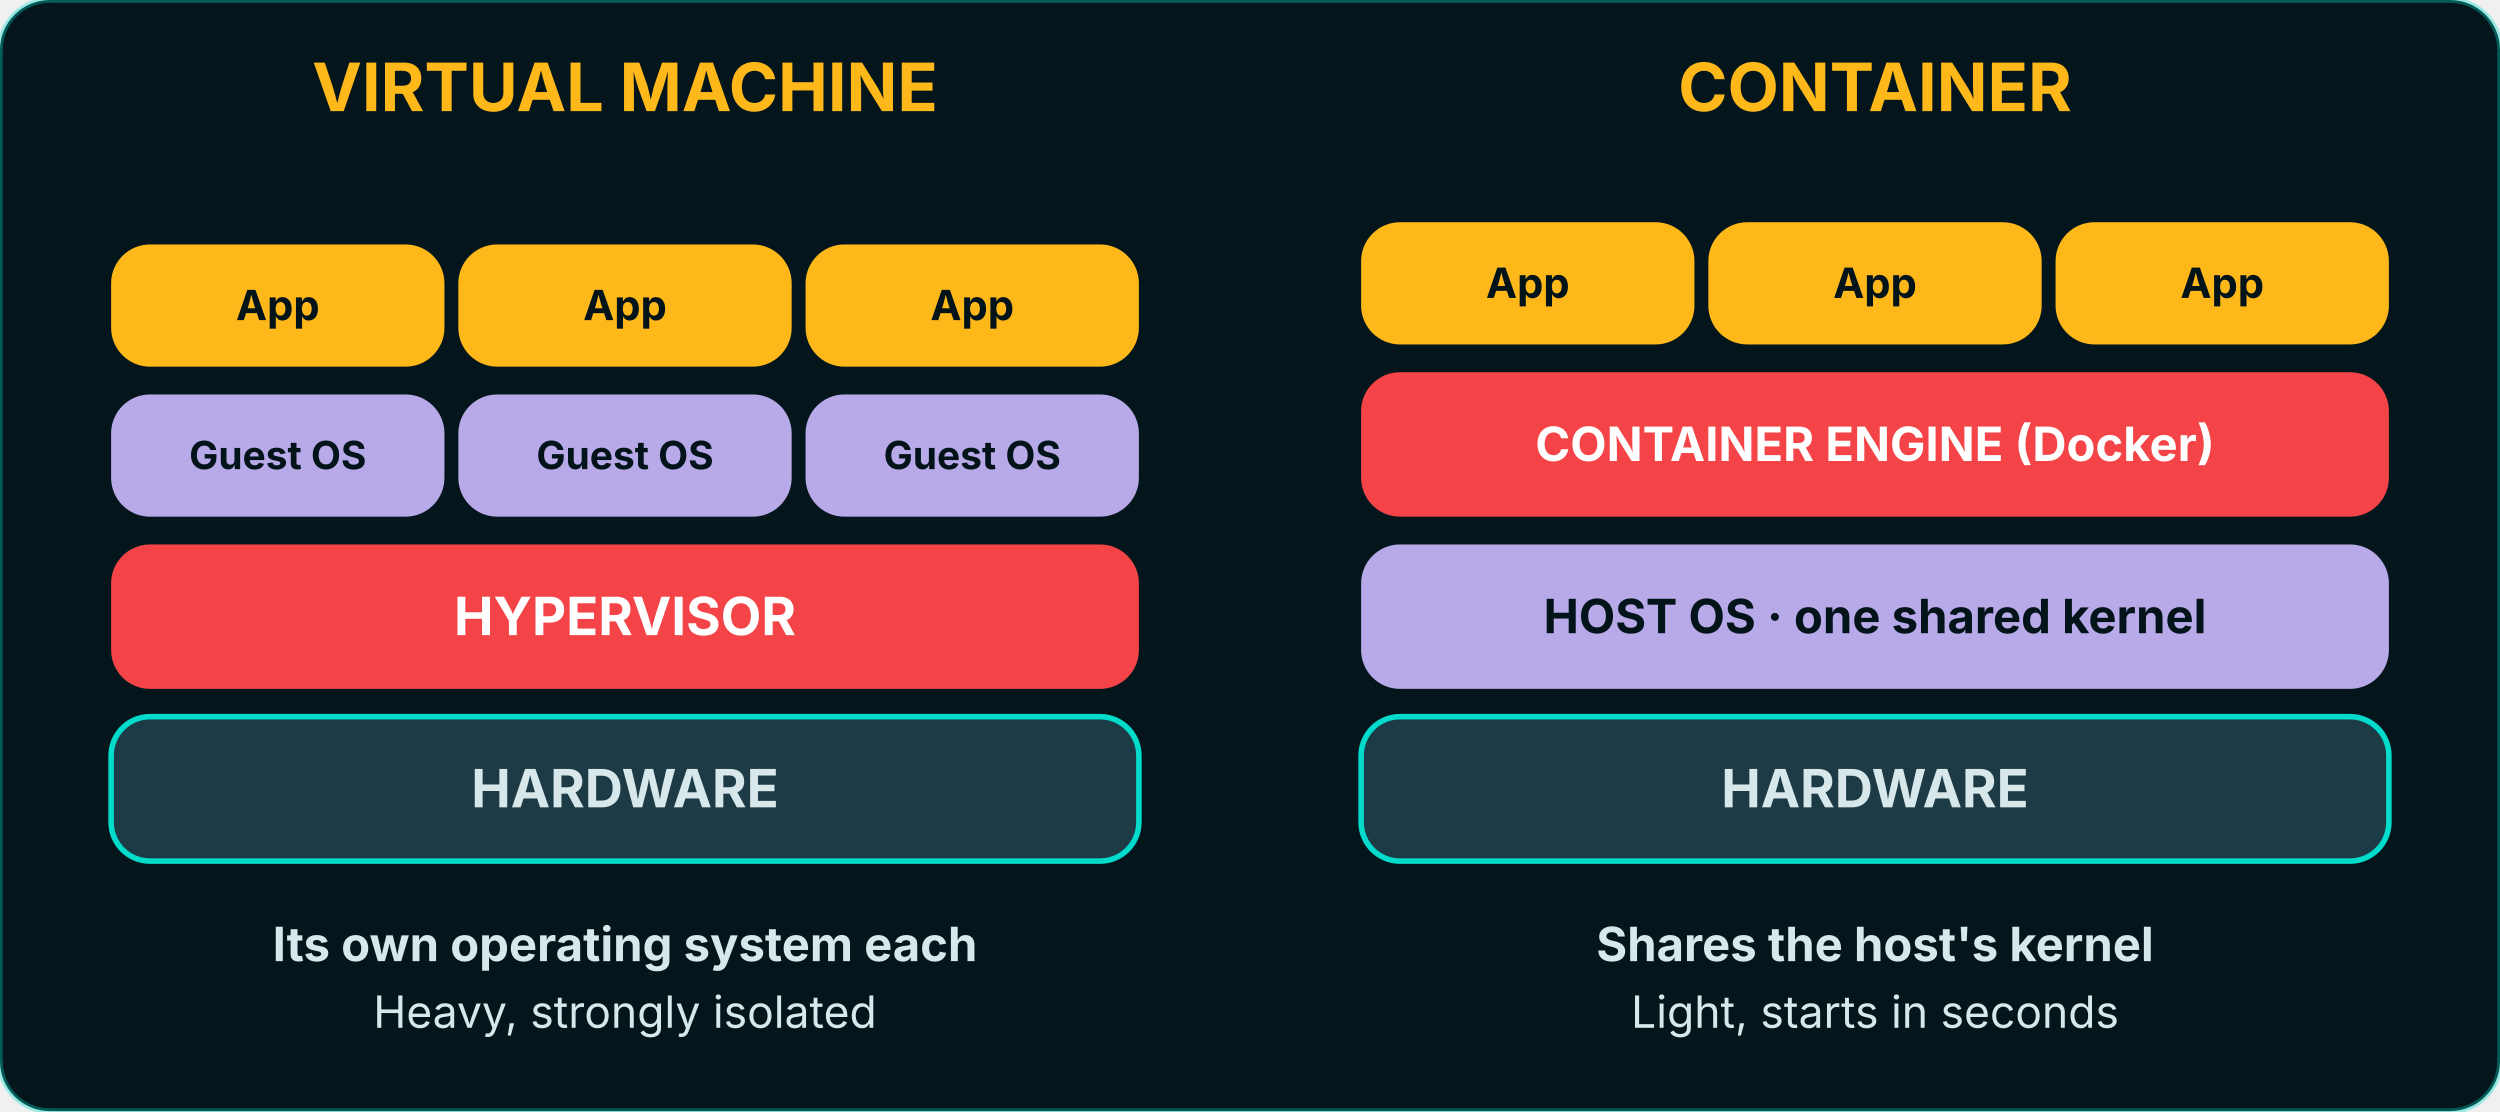
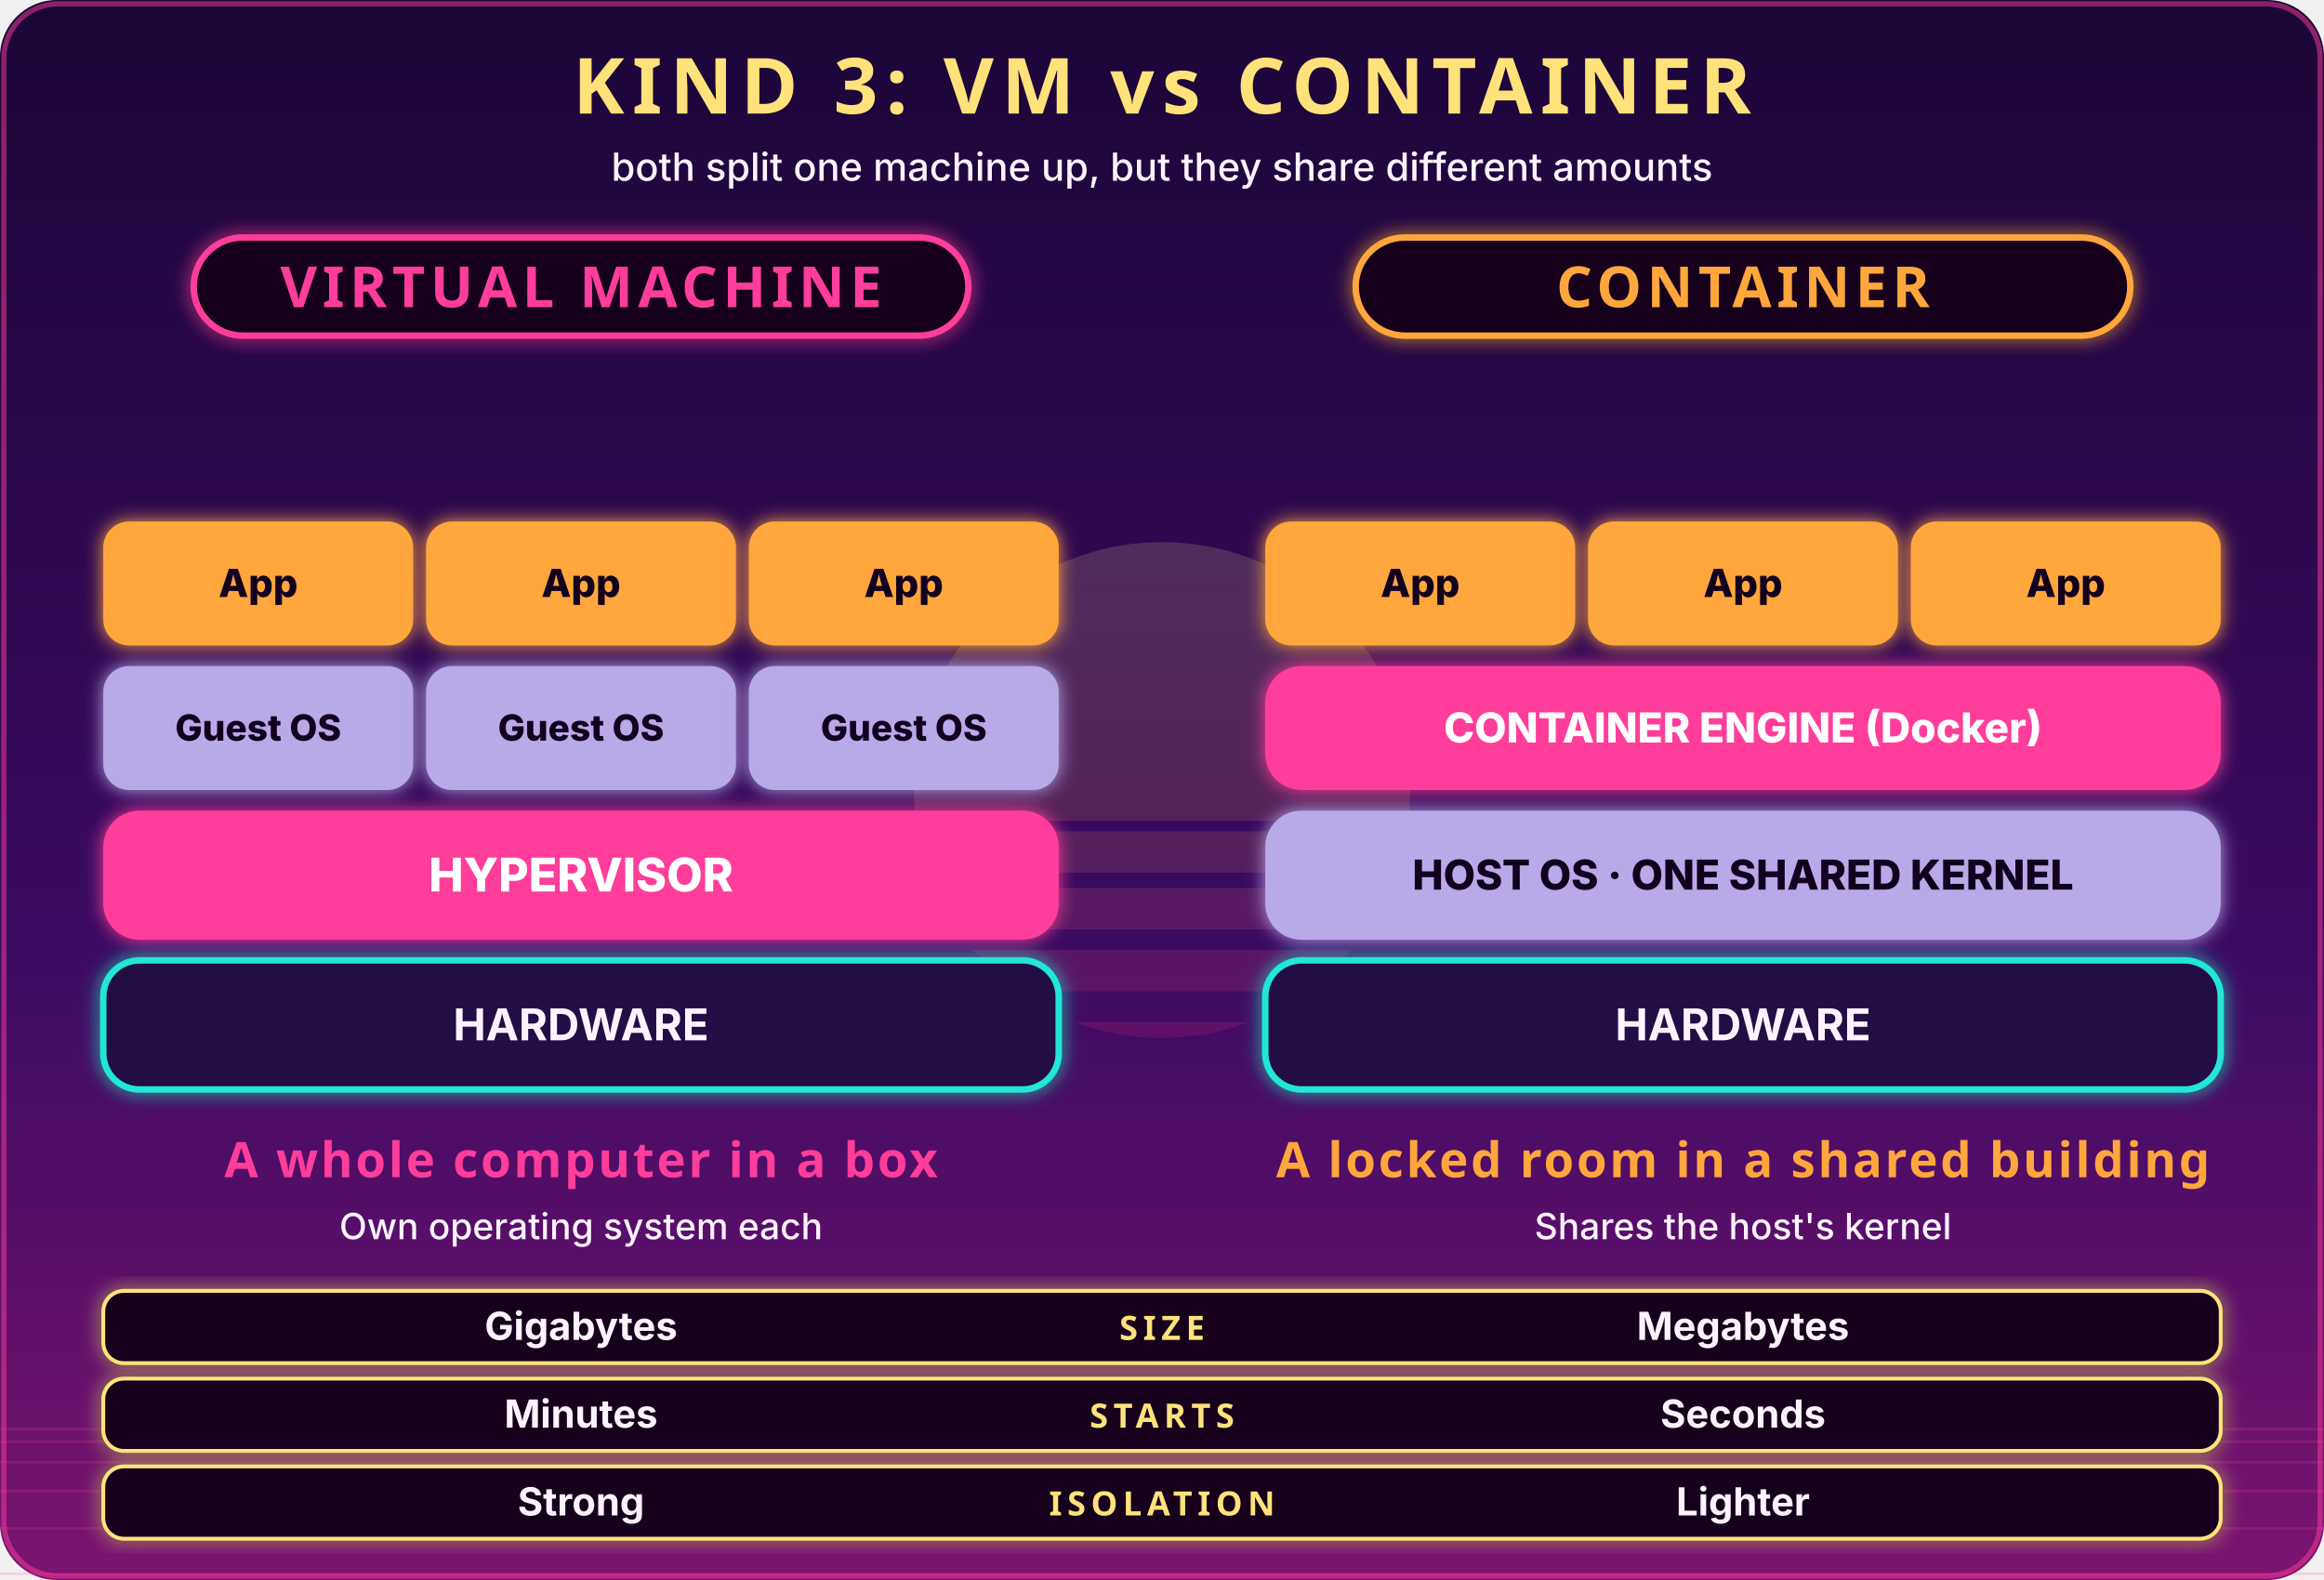
- <svg xmlns="http://www.w3.org/2000/svg" viewBox="0 0 900 400" role="img" aria-label="A virtual machine carries its own guest OS; containers share the host kernel">
-   <rect width="900" height="400" rx="18" fill="#04161b" stroke="rgba(0,219,204,.35)" stroke-width="2" />
-   <text x="225" y="40" text-anchor="middle" fill="#ffb81a" font-size="24" font-weight="700" font-family="Inter,Helvetica,Arial,sans-serif">VIRTUAL MACHINE</text>
-   <text x="675" y="40" text-anchor="middle" fill="#ffb81a" font-size="24" font-weight="700" font-family="Inter,Helvetica,Arial,sans-serif">CONTAINER</text>
-   <g transform="translate(0,-72)">
-     <rect x="40" y="330" width="370" height="52" rx="14" fill="#1d3b46" stroke="#00dbcc" stroke-width="2" />
-     <text x="225.0" y="362.65" text-anchor="middle" fill="#d7e7ea" font-size="19" font-weight="700" font-family="Inter,Helvetica,Arial,sans-serif">HARDWARE</text>
-     <rect x="40" y="268" width="370" height="52" rx="14" fill="#f54447" stroke="none" stroke-width="2" />
-     <text x="225.0" y="300.65" text-anchor="middle" fill="#fff" font-size="19" font-weight="700" font-family="Inter,Helvetica,Arial,sans-serif">HYPERVISOR</text>
-     <rect x="40" y="214" width="120" height="44" rx="14" fill="#b8a9e8" stroke="none" stroke-width="2" />
-     <text x="100.0" y="240.9" text-anchor="middle" fill="#02141a" font-size="14" font-weight="700" font-family="Inter,Helvetica,Arial,sans-serif">Guest OS</text>
-     <rect x="40" y="160" width="120" height="44" rx="14" fill="#ffb81a" stroke="none" stroke-width="2" />
-     <text x="100.0" y="187.25" text-anchor="middle" fill="#02141a" font-size="15" font-weight="700" font-family="Inter,Helvetica,Arial,sans-serif">App</text>
-     <rect x="165" y="214" width="120" height="44" rx="14" fill="#b8a9e8" stroke="none" stroke-width="2" />
-     <text x="225.0" y="240.9" text-anchor="middle" fill="#02141a" font-size="14" font-weight="700" font-family="Inter,Helvetica,Arial,sans-serif">Guest OS</text>
-     <rect x="165" y="160" width="120" height="44" rx="14" fill="#ffb81a" stroke="none" stroke-width="2" />
-     <text x="225.0" y="187.25" text-anchor="middle" fill="#02141a" font-size="15" font-weight="700" font-family="Inter,Helvetica,Arial,sans-serif">App</text>
-     <rect x="290" y="214" width="120" height="44" rx="14" fill="#b8a9e8" stroke="none" stroke-width="2" />
-     <text x="350.0" y="240.9" text-anchor="middle" fill="#02141a" font-size="14" font-weight="700" font-family="Inter,Helvetica,Arial,sans-serif">Guest OS</text>
-     <rect x="290" y="160" width="120" height="44" rx="14" fill="#ffb81a" stroke="none" stroke-width="2" />
-     <text x="350.0" y="187.25" text-anchor="middle" fill="#02141a" font-size="15" font-weight="700" font-family="Inter,Helvetica,Arial,sans-serif">App</text>
-     <rect x="490" y="330" width="370" height="52" rx="14" fill="#1d3b46" stroke="#00dbcc" stroke-width="2" />
-     <text x="675.0" y="362.65" text-anchor="middle" fill="#d7e7ea" font-size="19" font-weight="700" font-family="Inter,Helvetica,Arial,sans-serif">HARDWARE</text>
-     <rect x="490" y="268" width="370" height="52" rx="14" fill="#b8a9e8" stroke="none" stroke-width="2" />
-     <text x="675.0" y="299.95" text-anchor="middle" fill="#02141a" font-size="17" font-weight="700" font-family="Inter,Helvetica,Arial,sans-serif">HOST OS  ·  one shared kernel</text>
-     <rect x="490" y="206" width="370" height="52" rx="14" fill="#f54447" stroke="none" stroke-width="2" />
-     <text x="675.0" y="237.95" text-anchor="middle" fill="#fff" font-size="17" font-weight="700" font-family="Inter,Helvetica,Arial,sans-serif">CONTAINER ENGINE  (Docker)</text>
-     <rect x="490" y="152" width="120" height="44" rx="14" fill="#ffb81a" stroke="none" stroke-width="2" />
-     <text x="550.0" y="179.25" text-anchor="middle" fill="#02141a" font-size="15" font-weight="700" font-family="Inter,Helvetica,Arial,sans-serif">App</text>
-     <rect x="615" y="152" width="120" height="44" rx="14" fill="#ffb81a" stroke="none" stroke-width="2" />
-     <text x="675.0" y="179.25" text-anchor="middle" fill="#02141a" font-size="15" font-weight="700" font-family="Inter,Helvetica,Arial,sans-serif">App</text>
-     <rect x="740" y="152" width="120" height="44" rx="14" fill="#ffb81a" stroke="none" stroke-width="2" />
-     <text x="800.0" y="179.25" text-anchor="middle" fill="#02141a" font-size="15" font-weight="700" font-family="Inter,Helvetica,Arial,sans-serif">App</text>
-     <text x="225" y="418" text-anchor="middle" fill="#d7e7ea" font-size="17" font-weight="700" font-family="Inter,Helvetica,Arial,sans-serif">Its own operating system each</text>
-     <text x="225" y="442" text-anchor="middle" fill="#d7e7ea" font-size="16" font-weight="400" font-family="Inter,Helvetica,Arial,sans-serif">Heavy, strongly isolated</text>
-     <text x="675" y="418" text-anchor="middle" fill="#d7e7ea" font-size="17" font-weight="700" font-family="Inter,Helvetica,Arial,sans-serif">Shares the host's kernel</text>
-     <text x="675" y="442" text-anchor="middle" fill="#d7e7ea" font-size="16" font-weight="400" font-family="Inter,Helvetica,Arial,sans-serif">Light, starts in seconds</text>
+ <svg xmlns="http://www.w3.org/2000/svg" viewBox="0 0 900 612" role="img" aria-label="A virtual machine carries its own guest OS; containers share the host kernel">
+   <defs>
+     <linearGradient id="bg" x1="0" y1="0" x2="0" y2="1">
+       <stop offset="0" stop-color="#1b0638" />
+       <stop offset=".6" stop-color="#3a0a62" />
+       <stop offset="1" stop-color="#7a1470" />
+     </linearGradient>
+     <linearGradient id="sun" x1="0" y1="0" x2="0" y2="1">
+       <stop offset="0" stop-color="#fff2a0" />
+       <stop offset=".5" stop-color="#ffb04a" />
+       <stop offset="1" stop-color="#ff2d8f" />
+     </linearGradient>
+     <filter id="glow" x="-20%" y="-20%" width="140%" height="140%">
+       <feGaussianBlur stdDeviation="3.5" result="b" />
+       <feMerge>
+         <feMergeNode in="b" />
+         <feMergeNode in="SourceGraphic" />
+       </feMerge>
+     </filter>
+     <mask id="sm">
+       <rect width="200" height="200" fill="#fff" />
+       <g fill="#000">
+         <rect y="112" width="200" height="4" />
+         <rect y="132" width="200" height="6" />
+         <rect y="154" width="200" height="8" />
+         <rect y="178" width="200" height="12" />
+       </g>
+     </mask>
+   </defs>
+   <rect width="900" height="612" rx="22" fill="url(#bg)" />
+   <g opacity=".16" transform="translate(350.0,206.0)">
+     <circle cx="100" cy="100" r="96" fill="url(#sun)" mask="url(#sm)" />
  </g>
+   <line x1="0" y1="553.6" x2="900" y2="553.6" stroke="#ff3d9a" stroke-opacity=".18" />
+   <line x1="0" y1="558.4" x2="900" y2="558.4" stroke="#ff3d9a" stroke-opacity=".18" />
+   <line x1="0" y1="566.4" x2="900" y2="566.4" stroke="#ff3d9a" stroke-opacity=".18" />
+   <line x1="0" y1="577.6" x2="900" y2="577.6" stroke="#ff3d9a" stroke-opacity=".18" />
+   <line x1="0" y1="592.0" x2="900" y2="592.0" stroke="#ff3d9a" stroke-opacity=".18" />
+   <line x1="0" y1="609.6" x2="900" y2="609.6" stroke="#ff3d9a" stroke-opacity=".18" />
+   <line x1="0" y1="630.4" x2="900" y2="630.4" stroke="#ff3d9a" stroke-opacity=".18" />
+   <text x="450" y="44" text-anchor="middle" fill="#ffe27a" font-size="30" font-weight="800" font-family="Oswald,'Arial Narrow',Impact,sans-serif" letter-spacing="3">KIND 3: VM vs CONTAINER</text>
+   <text x="450" y="70" text-anchor="middle" fill="#fdf3ff" font-size="15" font-weight="500" font-family="Inter,Helvetica,Arial,sans-serif" letter-spacing="0">both split one machine up, but they share different amounts</text>
+   <rect x="75.0" y="92" width="300" height="38" rx="19" fill="#12001f" stroke="#ff3d9a" stroke-width="2.5" filter="url(#glow)" />
+   <text x="225" y="119" text-anchor="middle" fill="#ff3d9a" font-size="22" font-weight="800" font-family="Oswald,'Arial Narrow',Impact,sans-serif" letter-spacing="2">VIRTUAL MACHINE</text>
+   <rect x="40" y="372" width="370" height="50" rx="14" fill="#240a45" stroke="#22e6d6" stroke-width="2.5" filter="url(#glow)" />
+   <text x="225.0" y="402.95" text-anchor="middle" fill="#fdf3ff" font-size="17" font-weight="700" font-family="Inter,Helvetica,Arial,sans-serif" letter-spacing="0">HARDWARE</text>
+   <rect x="40" y="314" width="370" height="50" rx="14" fill="#ff3d9a" filter="url(#glow)" />
+   <text x="225.0" y="345.3" text-anchor="middle" fill="#fff" font-size="18" font-weight="800" font-family="Inter,Helvetica,Arial,sans-serif" letter-spacing="0">HYPERVISOR</text>
+   <rect x="40" y="258" width="120" height="48" rx="10" fill="#b8a9e8" filter="url(#glow)" />
+   <text x="100.0" y="286.9" text-anchor="middle" fill="#12001f" font-size="14" font-weight="800" font-family="Inter,Helvetica,Arial,sans-serif" letter-spacing="0">Guest OS</text>
+   <rect x="40" y="202" width="120" height="48" rx="10" fill="#ffa63d" filter="url(#glow)" />
+   <text x="100.0" y="231.25" text-anchor="middle" fill="#12001f" font-size="15" font-weight="800" font-family="Inter,Helvetica,Arial,sans-serif" letter-spacing="0">App</text>
+   <rect x="165" y="258" width="120" height="48" rx="10" fill="#b8a9e8" filter="url(#glow)" />
+   <text x="225.0" y="286.9" text-anchor="middle" fill="#12001f" font-size="14" font-weight="800" font-family="Inter,Helvetica,Arial,sans-serif" letter-spacing="0">Guest OS</text>
+   <rect x="165" y="202" width="120" height="48" rx="10" fill="#ffa63d" filter="url(#glow)" />
+   <text x="225.0" y="231.25" text-anchor="middle" fill="#12001f" font-size="15" font-weight="800" font-family="Inter,Helvetica,Arial,sans-serif" letter-spacing="0">App</text>
+   <rect x="290" y="258" width="120" height="48" rx="10" fill="#b8a9e8" filter="url(#glow)" />
+   <text x="350.0" y="286.9" text-anchor="middle" fill="#12001f" font-size="14" font-weight="800" font-family="Inter,Helvetica,Arial,sans-serif" letter-spacing="0">Guest OS</text>
+   <rect x="290" y="202" width="120" height="48" rx="10" fill="#ffa63d" filter="url(#glow)" />
+   <text x="350.0" y="231.25" text-anchor="middle" fill="#12001f" font-size="15" font-weight="800" font-family="Inter,Helvetica,Arial,sans-serif" letter-spacing="0">App</text>
+   <text x="225" y="456" text-anchor="middle" fill="#ff3d9a" font-size="19" font-weight="800" font-family="Oswald,'Arial Narrow',Impact,sans-serif" letter-spacing="1">A whole computer in a box</text>
+   <text x="225" y="480" text-anchor="middle" fill="#fdf3ff" font-size="14" font-weight="500" font-family="Inter,Helvetica,Arial,sans-serif" letter-spacing="0">Own operating system each</text>
+   <rect x="525.0" y="92" width="300" height="38" rx="19" fill="#12001f" stroke="#ffa63d" stroke-width="2.5" filter="url(#glow)" />
+   <text x="675" y="119" text-anchor="middle" fill="#ffa63d" font-size="22" font-weight="800" font-family="Oswald,'Arial Narrow',Impact,sans-serif" letter-spacing="2">CONTAINER</text>
+   <rect x="490" y="372" width="370" height="50" rx="14" fill="#240a45" stroke="#22e6d6" stroke-width="2.5" filter="url(#glow)" />
+   <text x="675.0" y="402.95" text-anchor="middle" fill="#fdf3ff" font-size="17" font-weight="700" font-family="Inter,Helvetica,Arial,sans-serif" letter-spacing="0">HARDWARE</text>
+   <rect x="490" y="314" width="370" height="50" rx="14" fill="#b8a9e8" filter="url(#glow)" />
+   <text x="675.0" y="344.6" text-anchor="middle" fill="#12001f" font-size="16" font-weight="800" font-family="Inter,Helvetica,Arial,sans-serif" letter-spacing="0">HOST OS · ONE SHARED KERNEL</text>
+   <rect x="490" y="258" width="370" height="48" rx="14" fill="#ff3d9a" filter="url(#glow)" />
+   <text x="675.0" y="287.6" text-anchor="middle" fill="#fff" font-size="16" font-weight="800" font-family="Inter,Helvetica,Arial,sans-serif" letter-spacing="0">CONTAINER ENGINE  (Docker)</text>
+   <rect x="490" y="202" width="120" height="48" rx="10" fill="#ffa63d" filter="url(#glow)" />
+   <text x="550.0" y="231.25" text-anchor="middle" fill="#12001f" font-size="15" font-weight="800" font-family="Inter,Helvetica,Arial,sans-serif" letter-spacing="0">App</text>
+   <rect x="615" y="202" width="120" height="48" rx="10" fill="#ffa63d" filter="url(#glow)" />
+   <text x="675.0" y="231.25" text-anchor="middle" fill="#12001f" font-size="15" font-weight="800" font-family="Inter,Helvetica,Arial,sans-serif" letter-spacing="0">App</text>
+   <rect x="740" y="202" width="120" height="48" rx="10" fill="#ffa63d" filter="url(#glow)" />
+   <text x="800.0" y="231.25" text-anchor="middle" fill="#12001f" font-size="15" font-weight="800" font-family="Inter,Helvetica,Arial,sans-serif" letter-spacing="0">App</text>
+   <text x="675" y="456" text-anchor="middle" fill="#ffa63d" font-size="19" font-weight="800" font-family="Oswald,'Arial Narrow',Impact,sans-serif" letter-spacing="1">A locked room in a shared building</text>
+   <text x="675" y="480" text-anchor="middle" fill="#fdf3ff" font-size="14" font-weight="500" font-family="Inter,Helvetica,Arial,sans-serif" letter-spacing="0">Shares the host's kernel</text>
+   <rect x="40" y="500" width="820" height="28" rx="8" fill="#12001f" stroke="#ffe27a" stroke-width="1.5" filter="url(#glow)" />
+   <text x="450" y="519" text-anchor="middle" fill="#ffe27a" font-size="13" font-weight="800" font-family="Oswald,'Arial Narrow',Impact,sans-serif" letter-spacing="2">SIZE</text>
+   <text x="225" y="519" text-anchor="middle" fill="#fdf3ff" font-size="15" font-weight="700" font-family="Inter,Helvetica,Arial,sans-serif" letter-spacing="0">Gigabytes</text>
+   <text x="675" y="519" text-anchor="middle" fill="#fdf3ff" font-size="15" font-weight="700" font-family="Inter,Helvetica,Arial,sans-serif" letter-spacing="0">Megabytes</text>
+   <rect x="40" y="534" width="820" height="28" rx="8" fill="#12001f" stroke="#ffe27a" stroke-width="1.5" filter="url(#glow)" />
+   <text x="450" y="553" text-anchor="middle" fill="#ffe27a" font-size="13" font-weight="800" font-family="Oswald,'Arial Narrow',Impact,sans-serif" letter-spacing="2">STARTS</text>
+   <text x="225" y="553" text-anchor="middle" fill="#fdf3ff" font-size="15" font-weight="700" font-family="Inter,Helvetica,Arial,sans-serif" letter-spacing="0">Minutes</text>
+   <text x="675" y="553" text-anchor="middle" fill="#fdf3ff" font-size="15" font-weight="700" font-family="Inter,Helvetica,Arial,sans-serif" letter-spacing="0">Seconds</text>
+   <rect x="40" y="568" width="820" height="28" rx="8" fill="#12001f" stroke="#ffe27a" stroke-width="1.5" filter="url(#glow)" />
+   <text x="450" y="587" text-anchor="middle" fill="#ffe27a" font-size="13" font-weight="800" font-family="Oswald,'Arial Narrow',Impact,sans-serif" letter-spacing="2">ISOLATION</text>
+   <text x="225" y="587" text-anchor="middle" fill="#fdf3ff" font-size="15" font-weight="700" font-family="Inter,Helvetica,Arial,sans-serif" letter-spacing="0">Strong</text>
+   <text x="675" y="587" text-anchor="middle" fill="#fdf3ff" font-size="15" font-weight="700" font-family="Inter,Helvetica,Arial,sans-serif" letter-spacing="0">Lighter</text>
+   <rect x="1.5" y="1.5" width="897" height="609" rx="21" fill="none" stroke="#ff3d9a" stroke-opacity=".5" stroke-width="2" />
</svg>
